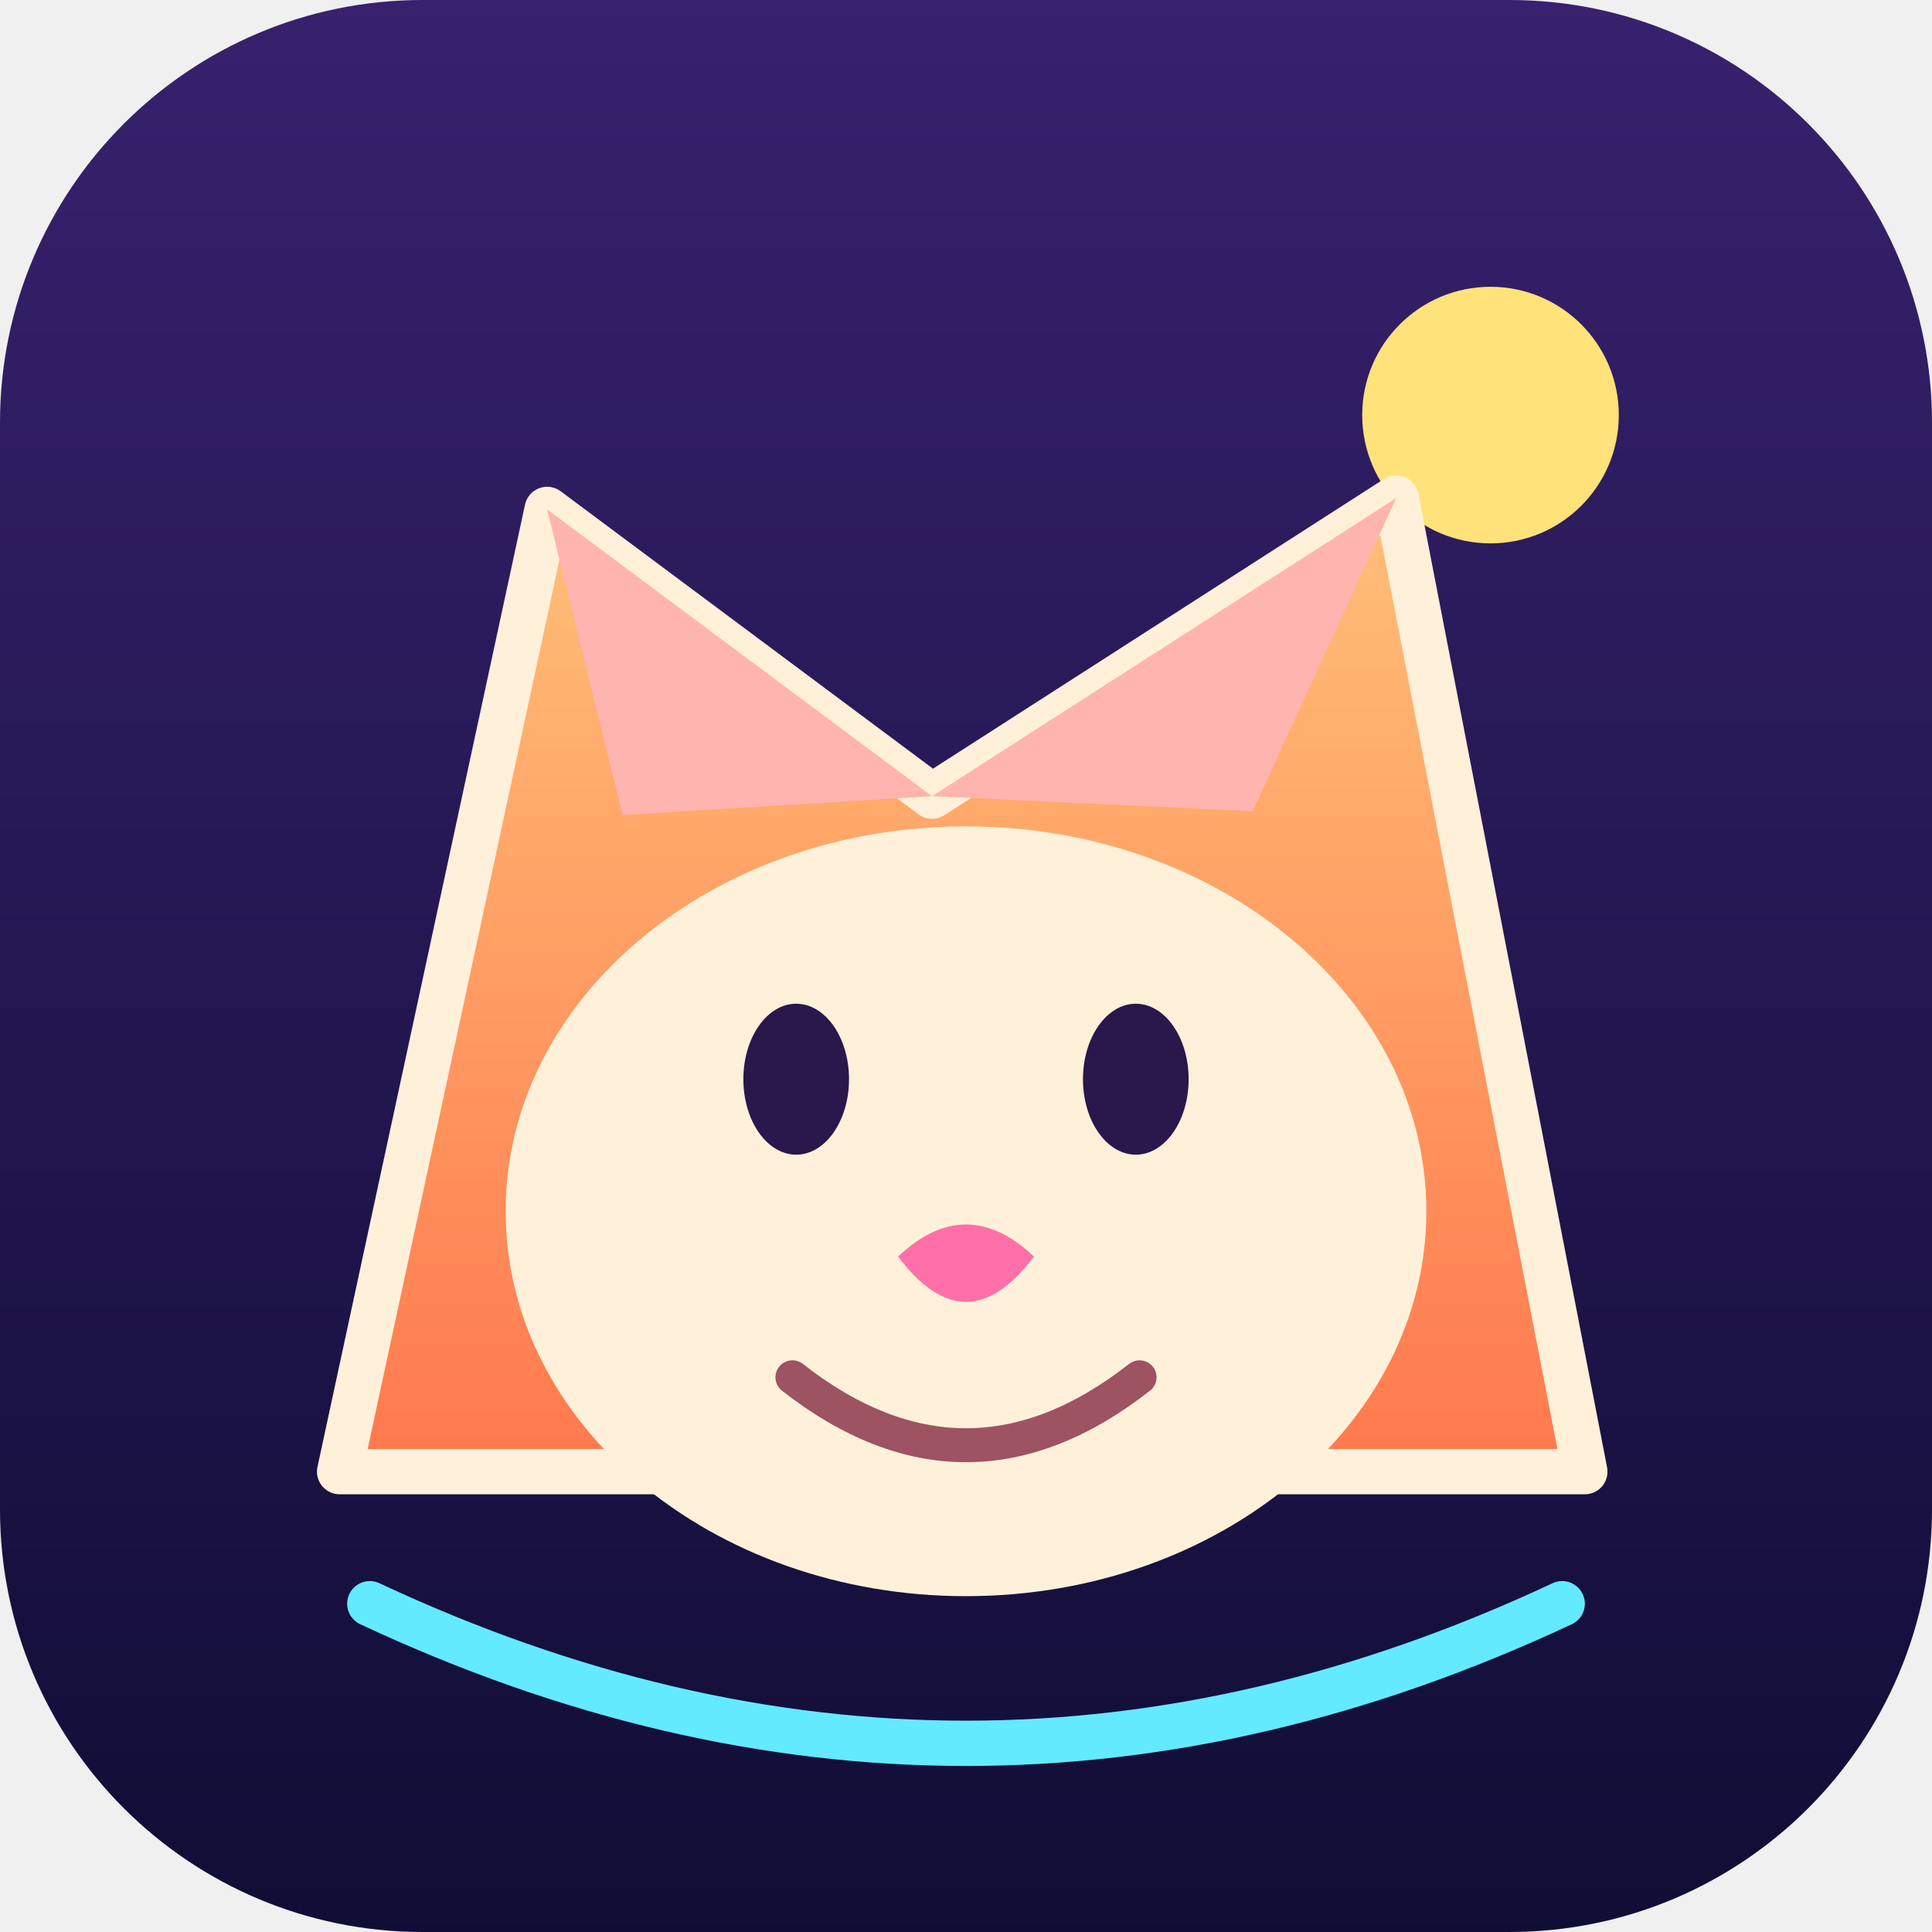
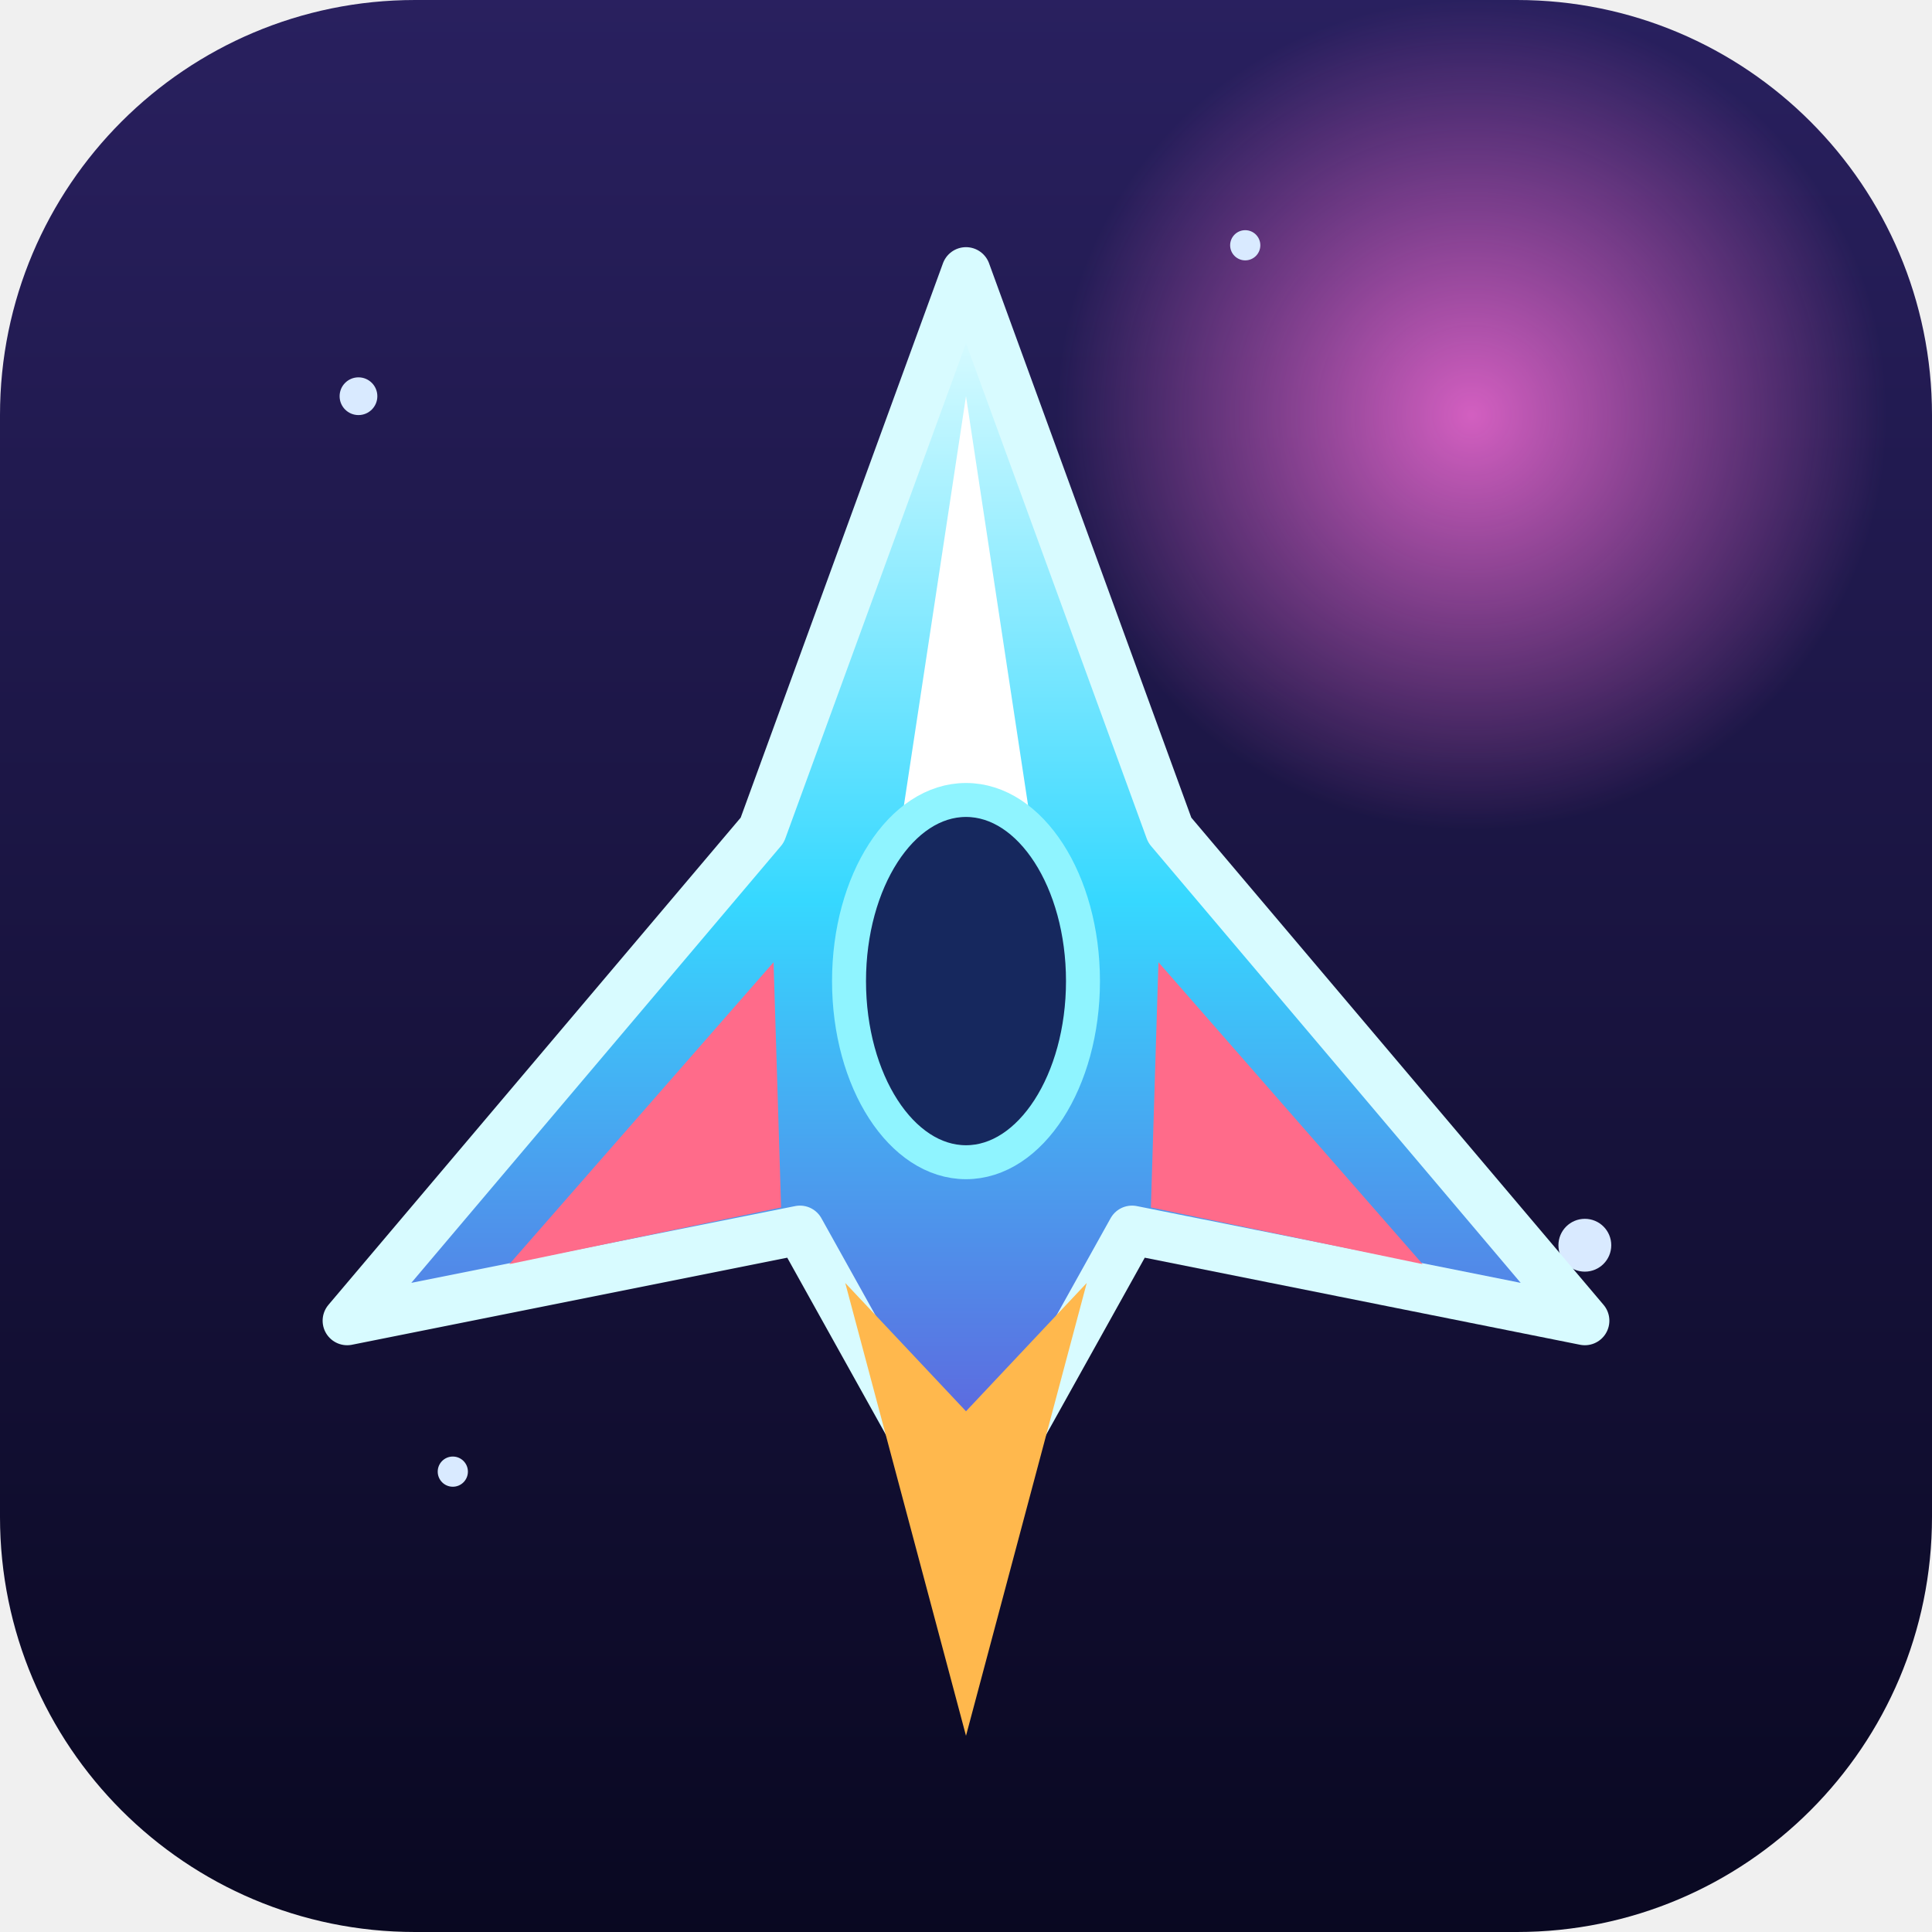
<svg xmlns="http://www.w3.org/2000/svg" viewBox="0 0 512 512">
  <defs>
-     <linearGradient id="bg" x2="0" y2="1">
-       <stop stop-color="#38216e" />
-       <stop offset="1" stop-color="#100d35" />
+     <linearGradient id="b" x2="0" y2="1">
+       <stop stop-color="#29205f" />
+       <stop offset="1" stop-color="#090821" />
    </linearGradient>
-     <linearGradient id="fur" x2="0" y2="1">
-       <stop stop-color="#ffc078" />
-       <stop offset="1" stop-color="#ff784e" />
+     <linearGradient id="s" x2="0" y2="1">
+       <stop stop-color="#eaffff" />
+       <stop offset=".5" stop-color="#36d8ff" />
+       <stop offset="1" stop-color="#6552d8" />
    </linearGradient>
+     <radialGradient id="g">
+       <stop stop-color="#ff70dc" stop-opacity=".8" />
+       <stop offset="1" stop-color="#ff70dc" stop-opacity="0" />
+     </radialGradient>
  </defs>
-   <rect width="512" height="512" rx="112" fill="url(#bg)" />
-   <circle cx="395" cy="110" r="34" fill="#ffe27a" />
-   <path d="M90 390 145 135 247 211 370 132 420 390Z" fill="url(#fur)" stroke="#fff0d9" stroke-width="12" stroke-linejoin="round" />
-   <path d="m145 135 102 76-82 5Z M370 132l-123 79 85 4Z" fill="#ffb4b0" />
-   <ellipse cx="256" cy="321" rx="122" ry="102" fill="#fff1d9" />
-   <ellipse cx="211" cy="286" rx="14" ry="20" fill="#2a174b" />
-   <ellipse cx="301" cy="286" rx="14" ry="20" fill="#2a174b" />
-   <path d="M238 333q18-17 36 0-18 24-36 0" fill="#ff70a8" />
-   <path d="M210 365q46 36 92 0" fill="none" stroke="#9d5361" stroke-width="9" stroke-linecap="round" />
-   <path d="M98 425q158 74 316 0" fill="none" stroke="#63eaff" stroke-width="12" stroke-linecap="round" />
+   <rect width="512" height="512" rx="110" fill="url(#b)" />
+   <circle cx="390" cy="110" r="110" fill="url(#g)" />
+   <g fill="#d9eaff">
+     <circle cx="95" cy="105" r="5" />
+     <circle cx="420" cy="330" r="7" />
+     <circle cx="120" cy="390" r="4" />
+     <circle cx="330" cy="65" r="4" />
+   </g>
+   <path d="M256 72 310 220 420 350 300 326 256 405 212 326 92 350 202 220Z" fill="url(#s)" stroke="#d8fbff" stroke-width="13" stroke-linejoin="round" />
+   <path d="m256 105 22 145-22 48-22-48Z" fill="#fff" />
+   <ellipse cx="256" cy="260" rx="31" ry="48" fill="#16285e" stroke="#8ff4ff" stroke-width="9" />
+   <path d="M224 340 256 460 288 340 256 374Z" fill="#ffb84d" />
+   <path d="M205 255 135 335 207 320M307 255l70 80-72-15" fill="#ff6b8a" />
</svg>
